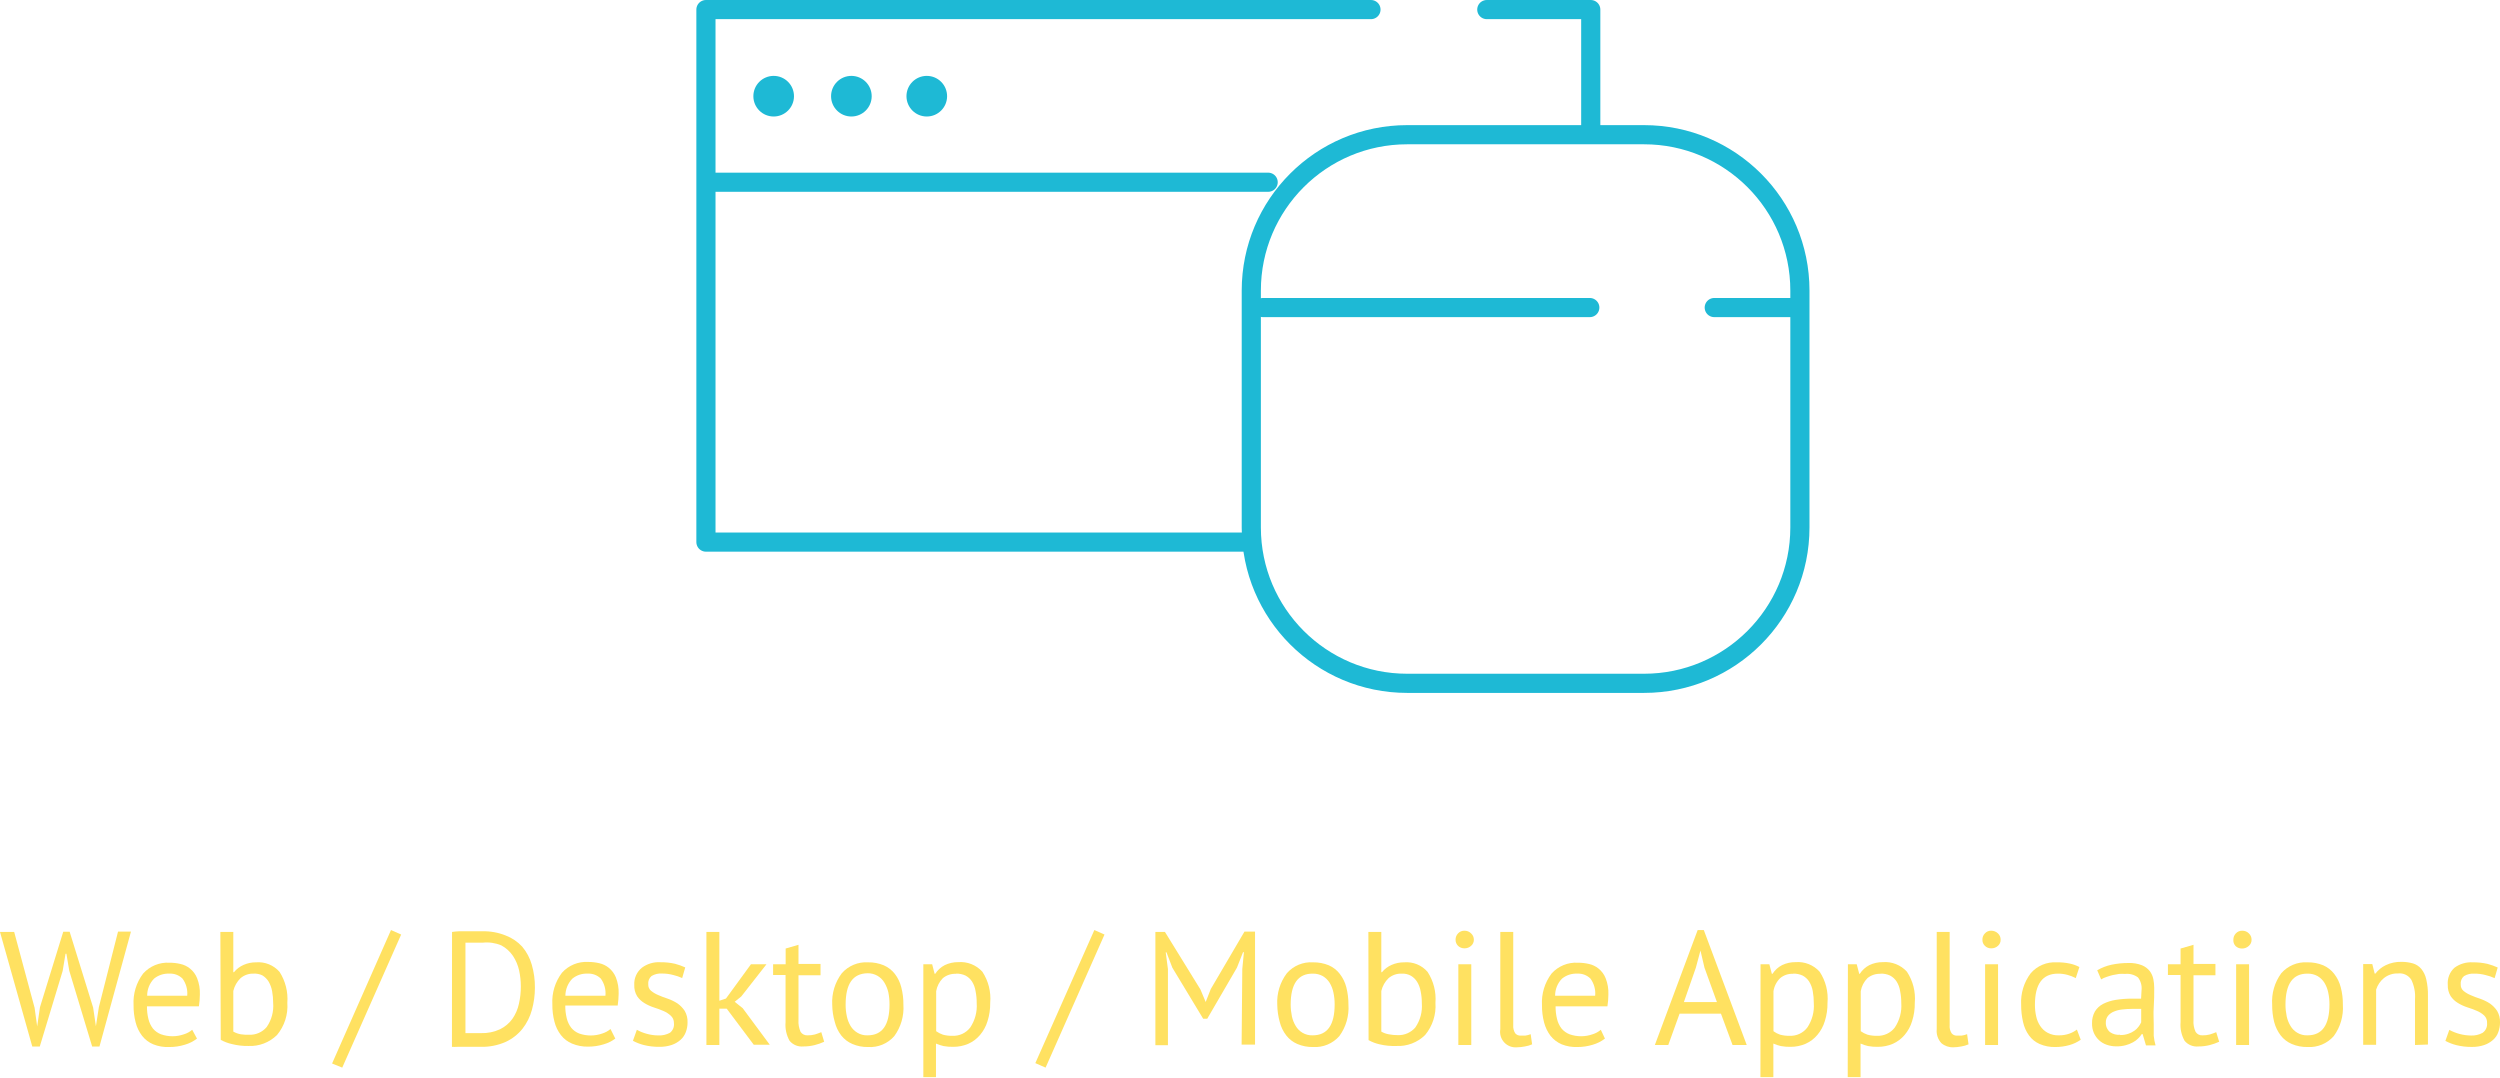
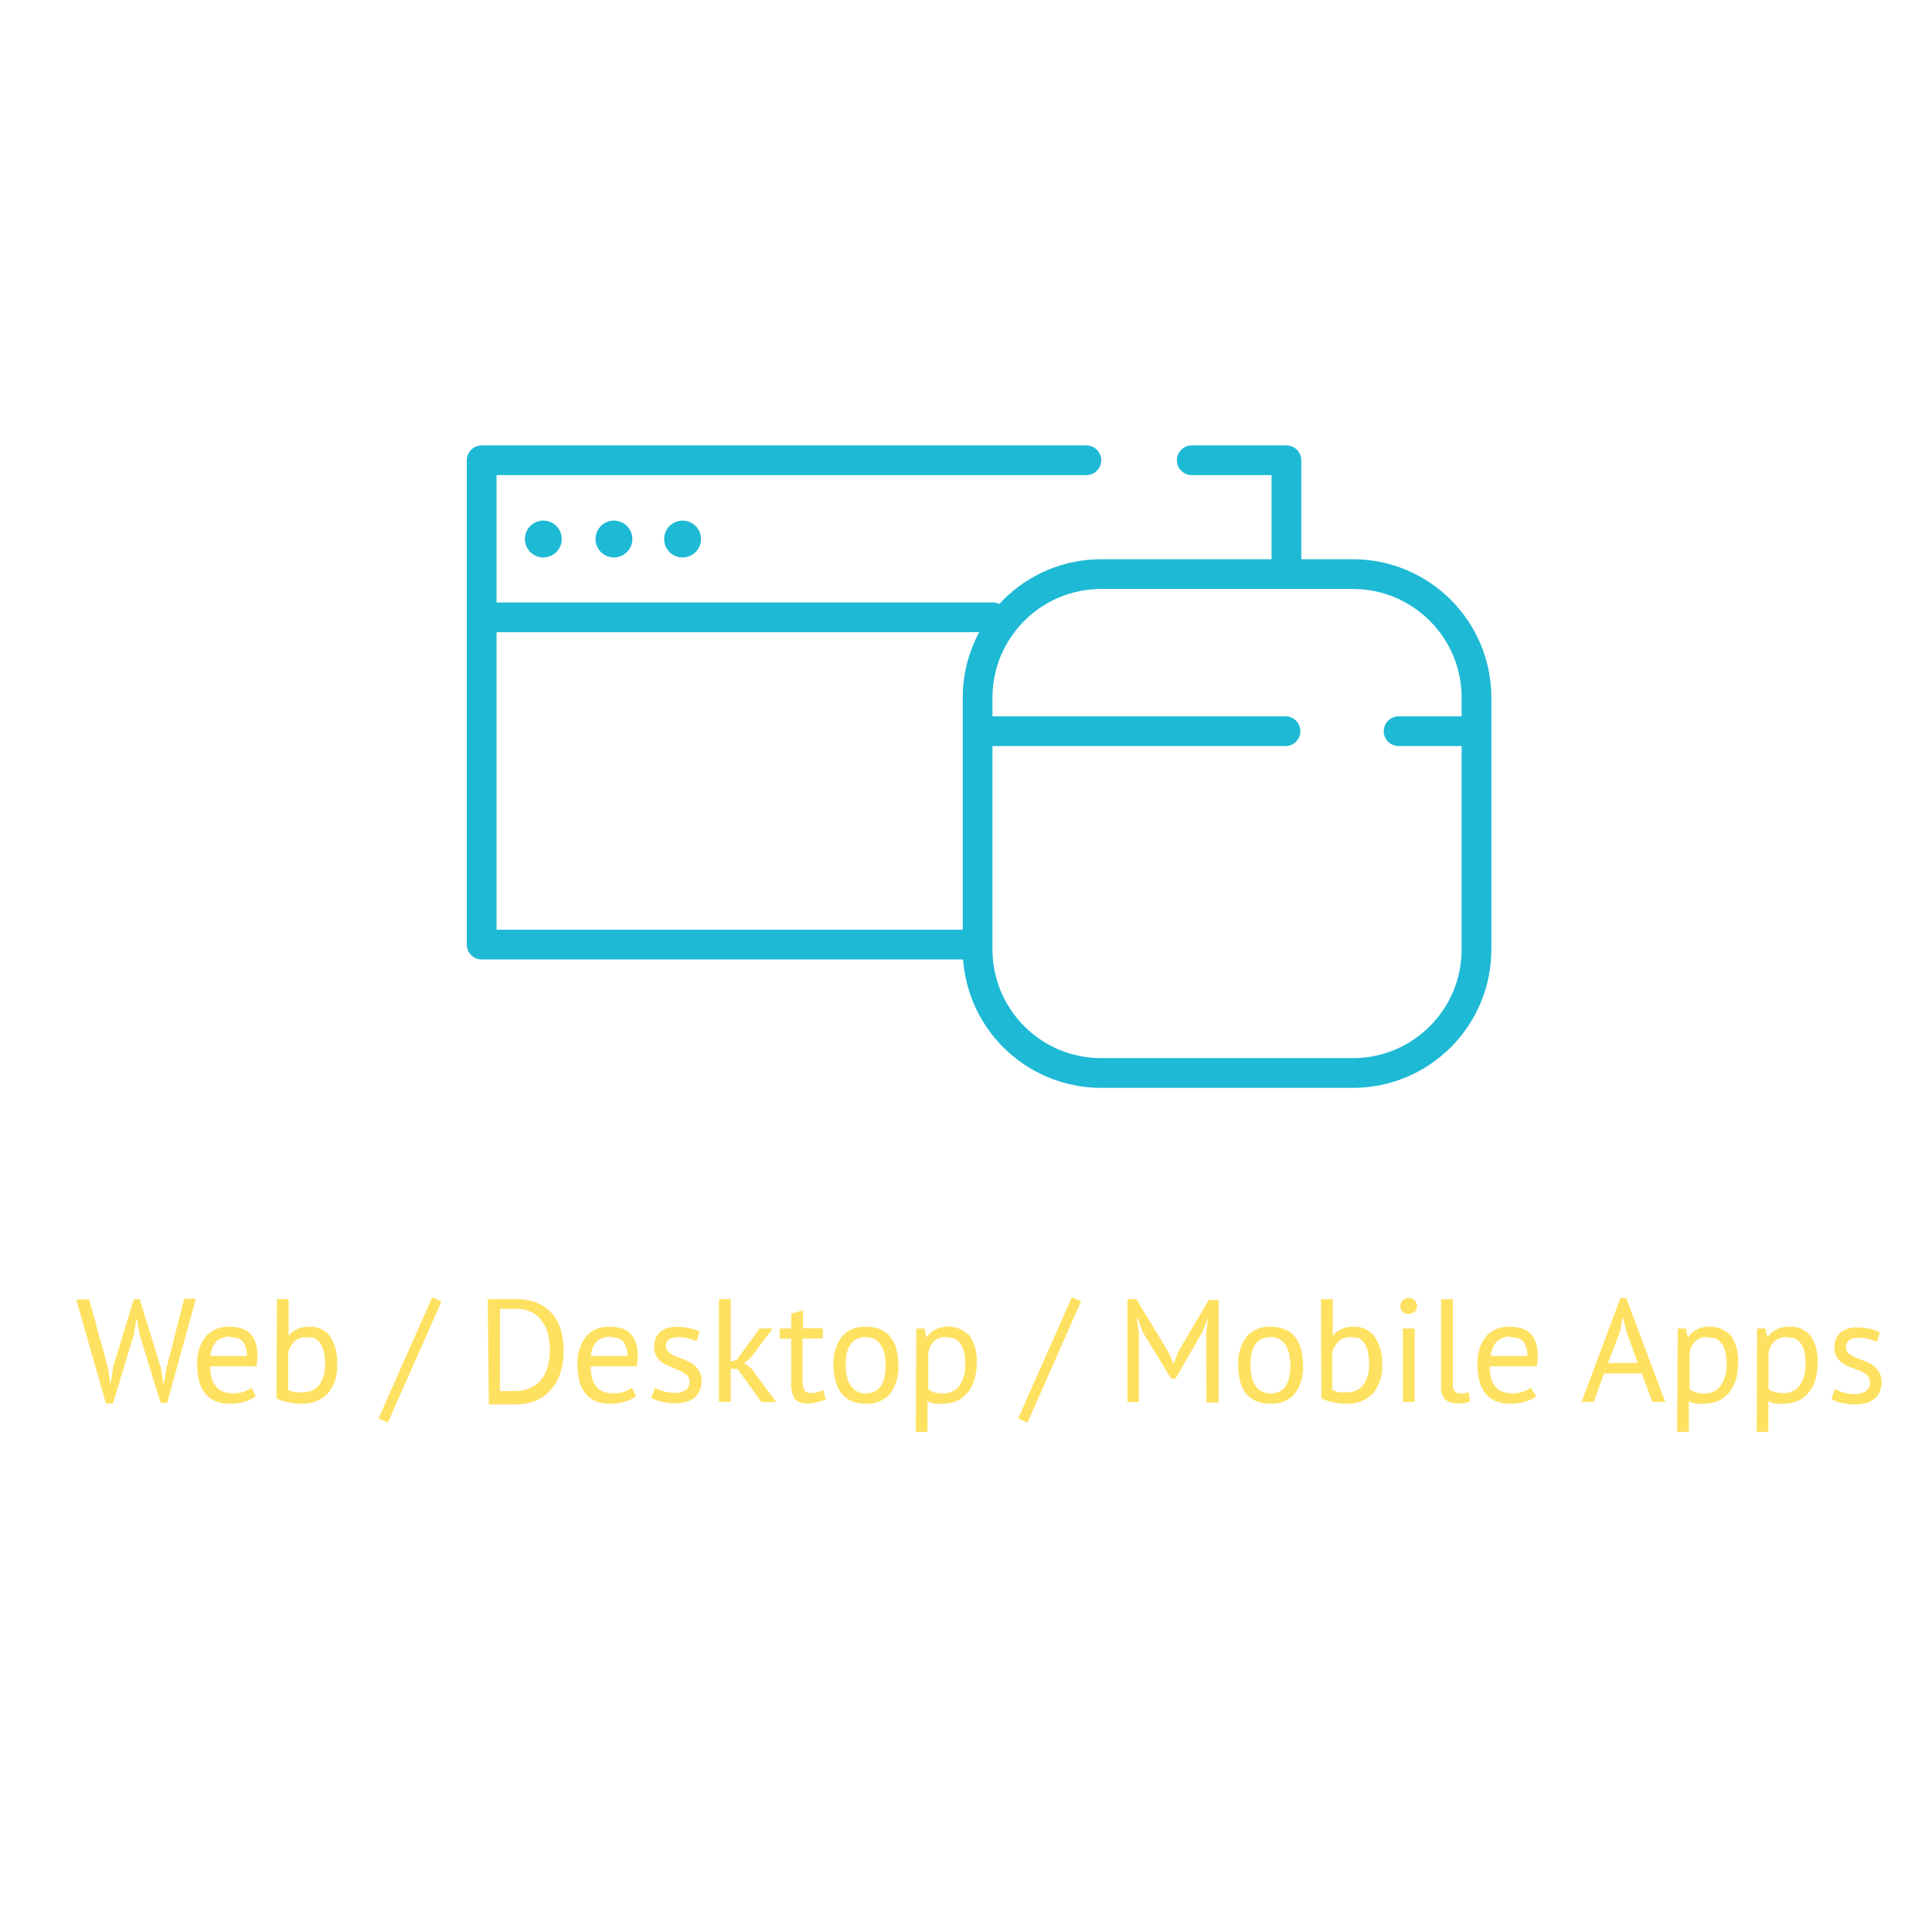
- <svg xmlns="http://www.w3.org/2000/svg" viewBox="0 0 260.93 112.44">
+ <svg xmlns="http://www.w3.org/2000/svg" viewBox="0 0 130 130">
  <defs>
    <style>.a{fill:#ffe161;}.b{fill:none;stroke:#1eb9d5;stroke-linecap:round;stroke-linejoin:round;stroke-width:2px;}.c{fill:#1eb9d5;}</style>
  </defs>
-   <path class="a" d="M3.61,105.18l.27,1.95h0l.29-2,2.43-7.88h.67l2.45,7.91.29,1.95h0l.31-2,2-7.88h1.35l-3.29,12H9.62l-2.39-7.91-.3-1.78H6.84l-.3,1.8-2.39,7.89H3.37L0,97.27H1.48Z" />
-   <path class="a" d="M20.56,108.4a3.78,3.78,0,0,1-1.27.64,5.38,5.38,0,0,1-1.62.24A4,4,0,0,1,16,109a2.88,2.88,0,0,1-1.17-.89,3.83,3.83,0,0,1-.67-1.39,6.83,6.83,0,0,1-.22-1.82,5,5,0,0,1,1-3.29,3.42,3.42,0,0,1,2.75-1.13,4.92,4.92,0,0,1,1.14.13,2.39,2.39,0,0,1,1,.48,2.43,2.43,0,0,1,.74,1,4.14,4.14,0,0,1,.29,1.71,8,8,0,0,1-.1,1.23H15.34a5.21,5.21,0,0,0,.15,1.32,2.66,2.66,0,0,0,.47,1,2.08,2.08,0,0,0,.84.6,3.61,3.61,0,0,0,2.4,0,2.37,2.37,0,0,0,.86-.47Zm-2.89-6.78a2.34,2.34,0,0,0-1.6.53,2.54,2.54,0,0,0-.71,1.78h4.18a2.61,2.61,0,0,0-.49-1.79A1.8,1.8,0,0,0,17.67,101.62Z" />
-   <path class="a" d="M23,97.27h1.35v4.2h.07a2.68,2.68,0,0,1,1-.76,3.12,3.12,0,0,1,1.3-.27,2.94,2.94,0,0,1,2.46,1,5.24,5.24,0,0,1,.81,3.23,4.73,4.73,0,0,1-1.08,3.36,4,4,0,0,1-3,1.14,6.47,6.47,0,0,1-1.71-.2,4.34,4.34,0,0,1-1.16-.44Zm3.48,4.35a2,2,0,0,0-1.37.47,2.74,2.74,0,0,0-.76,1.34v4.24a2.48,2.48,0,0,0,.78.28A4.83,4.83,0,0,0,26,108a2.28,2.28,0,0,0,1.83-.8,3.86,3.86,0,0,0,.68-2.53,6.78,6.78,0,0,0-.11-1.23,3.13,3.13,0,0,0-.37-1,2,2,0,0,0-.65-.64A1.86,1.86,0,0,0,26.45,101.62Z" />
-   <path class="a" d="M40.81,97.07l1.06.47-6.15,13.89L34.66,111Z" />
-   <path class="a" d="M47.18,97.27a6.76,6.76,0,0,1,.72-.07l.82,0h1.61a6.09,6.09,0,0,1,2.45.44A4.52,4.52,0,0,1,54.5,98.8a5.06,5.06,0,0,1,1,1.88,8.31,8.31,0,0,1,.33,2.41,8.74,8.74,0,0,1-.31,2.3,5.58,5.58,0,0,1-1,2,4.88,4.88,0,0,1-1.75,1.36,6.09,6.09,0,0,1-2.62.51h-.7l-.88,0-.84,0a4.35,4.35,0,0,1-.56,0Zm3.19,1.12h-1l-.46,0-.33,0v9.44l.32,0h.49l.49,0h.32a4.39,4.39,0,0,0,2-.41,3.47,3.47,0,0,0,1.28-1.08,4.36,4.36,0,0,0,.68-1.57,7.9,7.9,0,0,0,.2-1.83,7.81,7.81,0,0,0-.18-1.66,4.53,4.53,0,0,0-.64-1.51,3.42,3.42,0,0,0-1.22-1.1A3.91,3.91,0,0,0,50.37,98.39Z" />
-   <path class="a" d="M64.22,108.4A3.78,3.78,0,0,1,63,109a5.4,5.4,0,0,1-1.63.24,4.11,4.11,0,0,1-1.67-.32,2.85,2.85,0,0,1-1.16-.89,3.83,3.83,0,0,1-.67-1.39,6.83,6.83,0,0,1-.22-1.82,5,5,0,0,1,1-3.29,3.41,3.41,0,0,1,2.75-1.13,4.92,4.92,0,0,1,1.14.13,2.44,2.44,0,0,1,1,.48,2.52,2.52,0,0,1,.74,1,4.31,4.31,0,0,1,.29,1.71,9.51,9.51,0,0,1-.1,1.23H59a5.21,5.21,0,0,0,.15,1.32,2.66,2.66,0,0,0,.47,1,2,2,0,0,0,.83.6,3.64,3.64,0,0,0,2.41,0,2.46,2.46,0,0,0,.86-.47Zm-2.9-6.78a2.33,2.33,0,0,0-1.59.53,2.59,2.59,0,0,0-.72,1.78h4.18a2.61,2.61,0,0,0-.48-1.79A1.81,1.81,0,0,0,61.32,101.62Z" />
-   <path class="a" d="M70.34,106.78A1,1,0,0,0,70,106a2.68,2.68,0,0,0-.75-.48,10.06,10.06,0,0,0-1-.37,4.63,4.63,0,0,1-1-.46,2.42,2.42,0,0,1-.75-.71,2.08,2.08,0,0,1-.3-1.18A2.16,2.16,0,0,1,67,101a2.93,2.93,0,0,1,1.92-.57,6.53,6.53,0,0,1,1.53.16,7,7,0,0,1,1.07.38l-.32,1.11a5.13,5.13,0,0,0-.94-.32,4.36,4.36,0,0,0-1.17-.15,1.86,1.86,0,0,0-1.09.26,1,1,0,0,0-.34.87.83.83,0,0,0,.3.68,3,3,0,0,0,.75.44c.3.13.62.26,1,.38a4.73,4.73,0,0,1,1,.49,2.9,2.9,0,0,1,.75.77,2.2,2.2,0,0,1,.3,1.22,2.79,2.79,0,0,1-.18,1,2,2,0,0,1-.55.81,2.7,2.7,0,0,1-.91.53,3.88,3.88,0,0,1-1.29.2,6.43,6.43,0,0,1-1.64-.19,5,5,0,0,1-1.13-.44l.41-1.15a4.29,4.29,0,0,0,1,.41,4.51,4.51,0,0,0,1.26.18,2.29,2.29,0,0,0,1.2-.28A1.11,1.11,0,0,0,70.34,106.78Z" />
-   <path class="a" d="M75.85,105.28h-.77v3.79H73.73V97.27h1.35v7.18l.69-.23,2.61-3.58H80L77.37,104l-.69.56.84.67,2.82,3.81H78.67Z" />
-   <path class="a" d="M80.69,100.64H82V99l1.34-.39v2h2.3v1.18h-2.3v4.67a2.6,2.6,0,0,0,.22,1.24.81.81,0,0,0,.74.36,2.7,2.7,0,0,0,.75-.09c.2-.06.42-.14.67-.24l.3,1a5.48,5.48,0,0,1-1,.35,4.79,4.79,0,0,1-1.16.14,1.66,1.66,0,0,1-1.45-.59,3.38,3.38,0,0,1-.42-1.94v-4.93H80.69Z" />
-   <path class="a" d="M86.86,104.86a5,5,0,0,1,1-3.28,3.38,3.38,0,0,1,2.74-1.14,4.1,4.1,0,0,1,1.64.31,3,3,0,0,1,1.16.9,3.8,3.8,0,0,1,.67,1.4,6.8,6.8,0,0,1,.22,1.81,5,5,0,0,1-.95,3.28,3.36,3.36,0,0,1-2.74,1.14,3.93,3.93,0,0,1-1.64-.32,2.92,2.92,0,0,1-1.16-.89,3.8,3.8,0,0,1-.67-1.4A6.8,6.8,0,0,1,86.86,104.86Zm1.4,0a5.46,5.46,0,0,0,.13,1.23,3.24,3.24,0,0,0,.39,1,2.07,2.07,0,0,0,.71.7,1.9,1.9,0,0,0,1.06.27c1.53,0,2.29-1.06,2.29-3.23a6.31,6.31,0,0,0-.12-1.25,3.51,3.51,0,0,0-.4-1,2,2,0,0,0-1.77-1C89,101.61,88.26,102.69,88.26,104.86Z" />
-   <path class="a" d="M96.37,100.64h.92l.26,1h.06a2.6,2.6,0,0,1,1-.91,3.17,3.17,0,0,1,1.4-.31,3.07,3.07,0,0,1,2.52,1,5.08,5.08,0,0,1,.82,3.25,6,6,0,0,1-.28,1.91,4,4,0,0,1-.78,1.44,3.46,3.46,0,0,1-1.22.92,3.93,3.93,0,0,1-1.59.32,5,5,0,0,1-1-.08,4.53,4.53,0,0,1-.79-.26v3.5H96.37Zm3.4,1a2,2,0,0,0-1.36.45,2.55,2.55,0,0,0-.7,1.36v4.18a2.72,2.72,0,0,0,.7.36,3.51,3.51,0,0,0,1,.12,2.21,2.21,0,0,0,1.85-.86,4.05,4.05,0,0,0,.68-2.56,6,6,0,0,0-.12-1.25,2.6,2.6,0,0,0-.37-1,1.84,1.84,0,0,0-.68-.62A2.2,2.2,0,0,0,99.77,101.62Z" />
-   <path class="a" d="M114.22,97.07l1.06.47-6.15,13.89-1.07-.47Z" />
-   <path class="a" d="M129.66,101.15l.17-1.77h-.09L129.1,101,126,106.33h-.42L122.36,101l-.61-1.6h-.08l.23,1.75v7.94h-1.31V97.27h1l3.7,6,.55,1.31h0l.53-1.35,3.52-6h1.1v11.8h-1.4Z" />
-   <path class="a" d="M133.31,104.86a5,5,0,0,1,1-3.28,3.35,3.35,0,0,1,2.74-1.14,4.17,4.17,0,0,1,1.64.31,2.93,2.93,0,0,1,1.15.9,3.81,3.81,0,0,1,.68,1.4,7.24,7.24,0,0,1,.22,1.81,5,5,0,0,1-.95,3.28,3.38,3.38,0,0,1-2.74,1.14,4,4,0,0,1-1.65-.32,2.89,2.89,0,0,1-1.15-.89,3.81,3.81,0,0,1-.68-1.4A7.24,7.24,0,0,1,133.31,104.86Zm1.4,0a6.1,6.1,0,0,0,.13,1.23,3.26,3.26,0,0,0,.4,1,2,2,0,0,0,.7.7,1.94,1.94,0,0,0,1.07.27c1.52,0,2.29-1.06,2.29-3.23a5.64,5.64,0,0,0-.13-1.25,3.24,3.24,0,0,0-.39-1,2.16,2.16,0,0,0-.71-.7,2.08,2.08,0,0,0-1.06-.26C135.48,101.61,134.71,102.69,134.71,104.86Z" />
-   <path class="a" d="M142.82,97.27h1.35v4.2h.07a2.65,2.65,0,0,1,1-.76,3.17,3.17,0,0,1,1.31-.27,2.9,2.9,0,0,1,2.45,1,5.17,5.17,0,0,1,.82,3.23,4.73,4.73,0,0,1-1.08,3.36,4,4,0,0,1-3,1.14A6.47,6.47,0,0,1,144,109a4.21,4.21,0,0,1-1.16-.44Zm3.47,4.35a2,2,0,0,0-1.36.47,2.74,2.74,0,0,0-.76,1.34v4.24a2.33,2.33,0,0,0,.77.28,4.94,4.94,0,0,0,.95.09,2.31,2.31,0,0,0,1.83-.8,3.92,3.92,0,0,0,.68-2.53,6,6,0,0,0-.12-1.23,2.9,2.9,0,0,0-.37-1,1.9,1.9,0,0,0-.65-.64A1.81,1.81,0,0,0,146.29,101.62Z" />
-   <path class="a" d="M151.92,98.08a.93.93,0,0,1,.26-.66.88.88,0,0,1,.67-.28.94.94,0,0,1,.69.28.88.88,0,0,1,.29.66.82.82,0,0,1-.29.64,1,1,0,0,1-.69.26.94.94,0,0,1-.67-.26A.87.87,0,0,1,151.92,98.08Zm.29,2.56h1.35v8.43h-1.35Z" />
-   <path class="a" d="M157.94,107a1.4,1.4,0,0,0,.2.84.7.7,0,0,0,.58.25l.47,0a2.42,2.42,0,0,0,.57-.15l.15,1.06a3,3,0,0,1-.75.22,4.63,4.63,0,0,1-.83.09,1.62,1.62,0,0,1-1.74-1.89V97.27h1.35Z" />
-   <path class="a" d="M167.51,108.4a3.78,3.78,0,0,1-1.27.64,5.38,5.38,0,0,1-1.62.24A4,4,0,0,1,163,109a3,3,0,0,1-1.17-.89,4,4,0,0,1-.67-1.39,6.83,6.83,0,0,1-.22-1.82,5,5,0,0,1,1-3.29,3.42,3.42,0,0,1,2.75-1.13,5.07,5.07,0,0,1,1.15.13,2.4,2.4,0,0,1,1,.48,2.43,2.43,0,0,1,.74,1,4.14,4.14,0,0,1,.29,1.71,8,8,0,0,1-.1,1.23h-5.41a5.21,5.21,0,0,0,.15,1.32,2.66,2.66,0,0,0,.47,1,2.08,2.08,0,0,0,.84.6,3.61,3.61,0,0,0,2.4,0,2.37,2.37,0,0,0,.86-.47Zm-2.89-6.78a2.34,2.34,0,0,0-1.6.53,2.54,2.54,0,0,0-.71,1.78h4.18a2.61,2.61,0,0,0-.49-1.79A1.8,1.8,0,0,0,164.62,101.62Z" />
-   <path class="a" d="M179.62,105.8H175.3l-1.18,3.27h-1.4l4.47-12h.64l4.48,12h-1.48Zm-3.87-1.21h3.45L177.9,101l-.42-1.79h0L177,101Z" />
-   <path class="a" d="M183.75,100.64h.92l.26,1H185a2.6,2.6,0,0,1,1-.91,3.18,3.18,0,0,1,1.41-.31,3.06,3.06,0,0,1,2.51,1,5.08,5.08,0,0,1,.82,3.25,6,6,0,0,1-.28,1.91,4,4,0,0,1-.78,1.44,3.46,3.46,0,0,1-1.22.92,3.93,3.93,0,0,1-1.59.32,5,5,0,0,1-1-.08,4.19,4.19,0,0,1-.78-.26v3.5h-1.35Zm3.4,1a1.93,1.93,0,0,0-1.35.45,2.42,2.42,0,0,0-.7,1.36v4.18a2.51,2.51,0,0,0,.69.36,3.59,3.59,0,0,0,1,.12,2.2,2.2,0,0,0,1.84-.86,4.05,4.05,0,0,0,.68-2.56,6.76,6.76,0,0,0-.11-1.25,2.79,2.79,0,0,0-.38-1,1.84,1.84,0,0,0-.68-.62A2.2,2.2,0,0,0,187.15,101.62Z" />
-   <path class="a" d="M192.87,100.64h.92l.26,1h.06a2.6,2.6,0,0,1,1-.91,3.17,3.17,0,0,1,1.4-.31,3.07,3.07,0,0,1,2.52,1,5.08,5.08,0,0,1,.82,3.25,6,6,0,0,1-.28,1.91,4,4,0,0,1-.78,1.44,3.46,3.46,0,0,1-1.22.92,3.93,3.93,0,0,1-1.59.32,5,5,0,0,1-1-.08,4.53,4.53,0,0,1-.79-.26v3.5h-1.34Zm3.4,1a2,2,0,0,0-1.36.45,2.55,2.55,0,0,0-.7,1.36v4.18a2.72,2.72,0,0,0,.7.36,3.51,3.51,0,0,0,1,.12,2.21,2.21,0,0,0,1.85-.86,4.05,4.05,0,0,0,.68-2.56,6,6,0,0,0-.12-1.25,2.6,2.6,0,0,0-.37-1,1.84,1.84,0,0,0-.68-.62A2.2,2.2,0,0,0,196.27,101.62Z" />
-   <path class="a" d="M203.49,107a1.33,1.33,0,0,0,.2.84.67.67,0,0,0,.57.25l.47,0a2.62,2.62,0,0,0,.58-.15l.15,1.06a3,3,0,0,1-.75.22,4.63,4.63,0,0,1-.84.09,1.83,1.83,0,0,1-1.24-.43,1.86,1.86,0,0,1-.49-1.46V97.27h1.35Z" />
-   <path class="a" d="M206.91,98.08a.89.89,0,0,1,.26-.66.84.84,0,0,1,.66-.28,1,1,0,0,1,.7.28.87.87,0,0,1,.28.66.81.81,0,0,1-.28.64,1,1,0,0,1-.7.26.9.9,0,0,1-.66-.26A.83.83,0,0,1,206.91,98.08Zm.28,2.56h1.35v8.43h-1.35Z" />
-   <path class="a" d="M217.17,108.52a3.85,3.85,0,0,1-1.19.56,5.4,5.4,0,0,1-1.45.2,3.9,3.9,0,0,1-1.66-.32,2.73,2.73,0,0,1-1.1-.89,3.74,3.74,0,0,1-.62-1.4,7.78,7.78,0,0,1-.2-1.81,5,5,0,0,1,1-3.28,3.32,3.32,0,0,1,2.71-1.14,6,6,0,0,1,1.37.13,3.84,3.84,0,0,1,1,.36l-.38,1.16a3.86,3.86,0,0,0-.86-.34,3.73,3.73,0,0,0-1-.13q-2.4,0-2.4,3.24a5.37,5.37,0,0,0,.13,1.22,2.87,2.87,0,0,0,.42,1,2.1,2.1,0,0,0,.77.71,2.3,2.3,0,0,0,1.19.27,3.08,3.08,0,0,0,1.09-.18,2.84,2.84,0,0,0,.78-.42Z" />
-   <path class="a" d="M218.89,101.27a5.09,5.09,0,0,1,1.49-.58,8.6,8.6,0,0,1,1.78-.18,3.47,3.47,0,0,1,1.41.24,2,2,0,0,1,.81.61,2.12,2.12,0,0,1,.37.84,4.6,4.6,0,0,1,.09.91c0,.67,0,1.33-.05,2s0,1.25,0,1.82c0,.41,0,.81,0,1.18a5.38,5.38,0,0,0,.19,1h-1l-.35-1.18h-.09a2.57,2.57,0,0,1-.38.46,2.23,2.23,0,0,1-.54.4,3.45,3.45,0,0,1-.75.3,3.5,3.5,0,0,1-1,.12,3,3,0,0,1-1-.17,2.22,2.22,0,0,1-.8-.48,2.37,2.37,0,0,1-.53-.75,2.44,2.44,0,0,1-.19-1,2.4,2.4,0,0,1,.3-1.24,2.17,2.17,0,0,1,.85-.79,4.58,4.58,0,0,1,1.31-.42,11.09,11.09,0,0,1,1.7-.13H223a3.89,3.89,0,0,1,.47,0c0-.34.05-.64.05-.91a1.85,1.85,0,0,0-.37-1.3,1.9,1.9,0,0,0-1.35-.37,4.59,4.59,0,0,0-.62,0l-.67.12a6.36,6.36,0,0,0-.66.2,2.54,2.54,0,0,0-.55.25Zm2.39,6.76a2.49,2.49,0,0,0,.85-.13,2.4,2.4,0,0,0,.64-.32,1.8,1.8,0,0,0,.44-.43,2.23,2.23,0,0,0,.27-.45v-1.4l-.48,0h-.49a8.43,8.43,0,0,0-1,.06,3.06,3.06,0,0,0-.88.22,1.55,1.55,0,0,0-.61.44,1.07,1.07,0,0,0-.23.7,1.23,1.23,0,0,0,.43,1A1.56,1.56,0,0,0,221.28,108Z" />
-   <path class="a" d="M226.27,100.64h1.32V99l1.35-.39v2h2.29v1.18h-2.29v4.67a2.48,2.48,0,0,0,.22,1.24.79.79,0,0,0,.74.36,2.63,2.63,0,0,0,.74-.09,7,7,0,0,0,.67-.24l.31,1a5.88,5.88,0,0,1-1,.35,4.73,4.73,0,0,1-1.16.14,1.66,1.66,0,0,1-1.45-.59,3.38,3.38,0,0,1-.42-1.94v-4.93h-1.32Z" />
-   <path class="a" d="M233.1,98.08a.93.93,0,0,1,.26-.66.88.88,0,0,1,.67-.28.94.94,0,0,1,.69.28.87.87,0,0,1,.28.66.81.81,0,0,1-.28.64A1,1,0,0,1,234,99a.94.94,0,0,1-.67-.26A.87.87,0,0,1,233.1,98.08Zm.29,2.56h1.35v8.43h-1.35Z" />
-   <path class="a" d="M237.15,104.86a5,5,0,0,1,.95-3.28,3.36,3.36,0,0,1,2.74-1.14,4.14,4.14,0,0,1,1.64.31,2.93,2.93,0,0,1,1.15.9,3.81,3.81,0,0,1,.68,1.4,6.8,6.8,0,0,1,.22,1.81,5,5,0,0,1-.95,3.28,3.38,3.38,0,0,1-2.74,1.14,4,4,0,0,1-1.65-.32,2.89,2.89,0,0,1-1.15-.89,4,4,0,0,1-.68-1.4A7.25,7.25,0,0,1,237.15,104.86Zm1.39,0a6.1,6.1,0,0,0,.13,1.23,3.26,3.26,0,0,0,.4,1,2,2,0,0,0,.7.7,1.94,1.94,0,0,0,1.07.27c1.52,0,2.29-1.06,2.29-3.23a5.64,5.64,0,0,0-.13-1.25,3.24,3.24,0,0,0-.39-1,2.16,2.16,0,0,0-.71-.7,2.08,2.08,0,0,0-1.06-.26C239.31,101.61,238.54,102.69,238.54,104.86Z" />
-   <path class="a" d="M252.06,109.07v-4.8a4,4,0,0,0-.38-2,1.44,1.44,0,0,0-1.39-.67,2.24,2.24,0,0,0-1.47.48,2.55,2.55,0,0,0-.82,1.21v5.76h-1.35v-8.43h.95l.25,1h.07a3.05,3.05,0,0,1,1.08-.88,3.59,3.59,0,0,1,1.63-.35,4.38,4.38,0,0,1,1.21.16,1.84,1.84,0,0,1,.87.57,2.6,2.6,0,0,1,.52,1.08,7,7,0,0,1,.18,1.73v5.09Z" />
-   <path class="a" d="M259.58,106.78a1,1,0,0,0-.3-.79,2.55,2.55,0,0,0-.75-.48,10.06,10.06,0,0,0-1-.37,4.63,4.63,0,0,1-1-.46,2.42,2.42,0,0,1-.75-.71,2.08,2.08,0,0,1-.3-1.18,2.16,2.16,0,0,1,.69-1.78,2.93,2.93,0,0,1,1.92-.57,6.53,6.53,0,0,1,1.53.16,7,7,0,0,1,1.07.38l-.32,1.11a5.13,5.13,0,0,0-.94-.32,4.36,4.36,0,0,0-1.17-.15,1.86,1.86,0,0,0-1.09.26,1,1,0,0,0-.34.87.83.83,0,0,0,.3.68,3,3,0,0,0,.75.44c.3.13.62.26,1,.38a4.73,4.73,0,0,1,1,.49,2.9,2.9,0,0,1,.75.77,2.2,2.2,0,0,1,.3,1.22,2.79,2.79,0,0,1-.18,1,1.89,1.89,0,0,1-.55.81,2.7,2.7,0,0,1-.91.53,3.88,3.88,0,0,1-1.29.2,6.43,6.43,0,0,1-1.64-.19,5,5,0,0,1-1.13-.44l.41-1.15a4.86,4.86,0,0,0,2.27.59,2.29,2.29,0,0,0,1.2-.28A1.11,1.11,0,0,0,259.58,106.78Z" />
-   <line class="b" x1="178.92" y1="32.1" x2="187.53" y2="32.1" />
-   <line class="b" x1="131.82" y1="32.1" x2="165.93" y2="32.1" />
-   <line class="b" x1="74.19" y1="19.02" x2="132.36" y2="19.02" />
-   <rect class="b" x="130.6" y="14.06" width="57.26" height="57.26" rx="16.27" />
-   <polyline class="b" points="155.18 1 166.03 1 166.03 13.56" />
-   <polyline class="b" points="129.89 56.58 73.68 56.58 73.68 1 143.09 1" />
-   <circle class="c" cx="80.75" cy="10.04" r="2.12" />
-   <circle class="c" cx="88.86" cy="10.04" r="2.12" />
-   <circle class="c" cx="96.73" cy="10.04" r="2.12" />
+   <path class="a" d="M7.27,92.05l.16,1.15h0L7.61,92,9,87.42h.4l1.43,4.63L11,93.2h0L11.22,92l1.17-4.61h.79l-1.93,7H10.8L9.4,89.81l-.18-1H9.17L9,89.82l-1.4,4.62H7.13l-2-7H6Z" />
+   <path class="a" d="M17.21,93.94a2.05,2.05,0,0,1-.74.37,3,3,0,0,1-1,.14,2.48,2.48,0,0,1-1-.18,1.85,1.85,0,0,1-.68-.52,2.15,2.15,0,0,1-.39-.82,3.92,3.92,0,0,1-.13-1.07,2.91,2.91,0,0,1,.56-1.92,2,2,0,0,1,1.61-.67,3.16,3.16,0,0,1,.68.08,1.5,1.5,0,0,1,.6.28,1.42,1.42,0,0,1,.43.59,2.53,2.53,0,0,1,.17,1,4.76,4.76,0,0,1-.06.72H14.15a3,3,0,0,0,.09.77,1.39,1.39,0,0,0,.28.57,1.09,1.09,0,0,0,.48.36,2,2,0,0,0,.74.12,2,2,0,0,0,.67-.12,1.6,1.6,0,0,0,.51-.27Zm-1.7-4a1.37,1.37,0,0,0-.93.3,1.6,1.6,0,0,0-.42,1h2.45a1.52,1.52,0,0,0-.29-1A1.06,1.06,0,0,0,15.51,90Z" />
+   <path class="a" d="M18.63,87.42h.79v2.46h0a1.59,1.59,0,0,1,.57-.45,2,2,0,0,1,.77-.16,1.72,1.72,0,0,1,1.44.62,3.06,3.06,0,0,1,.48,1.89,2.78,2.78,0,0,1-.63,2,2.34,2.34,0,0,1-1.78.67,3.94,3.94,0,0,1-1-.12,2.36,2.36,0,0,1-.67-.25Zm2,2.55a1.17,1.17,0,0,0-.8.27,1.65,1.65,0,0,0-.44.78v2.49a1.32,1.32,0,0,0,.45.17,3.31,3.31,0,0,0,.55,0,1.36,1.36,0,0,0,1.08-.47,2.33,2.33,0,0,0,.4-1.49,4.18,4.18,0,0,0-.07-.72,1.83,1.83,0,0,0-.22-.57,1.15,1.15,0,0,0-.38-.38A1.09,1.09,0,0,0,20.66,90Z" />
+   <path class="a" d="M29.08,87.3l.63.27L26.1,95.72l-.63-.28Z" />
+   <path class="a" d="M32.82,87.42l.42,0,.48,0h1a3.66,3.66,0,0,1,1.43.25,2.77,2.77,0,0,1,1,.72,3.06,3.06,0,0,1,.59,1.1,5.24,5.24,0,0,1,.19,1.42,4.62,4.62,0,0,1-.19,1.34,3.18,3.18,0,0,1-.57,1.15,3,3,0,0,1-1,.8,3.54,3.54,0,0,1-1.53.3h-.41l-.52,0-.5,0a1.17,1.17,0,0,1-.32,0Zm1.87.65H34.1l-.27,0-.19,0v5.53l.19,0h.76a2.55,2.55,0,0,0,1.16-.24,2,2,0,0,0,.75-.63,2.63,2.63,0,0,0,.4-.92A4.81,4.81,0,0,0,37,90.83a4.67,4.67,0,0,0-.11-1,2.48,2.48,0,0,0-.38-.88,1.94,1.94,0,0,0-.71-.65A2.28,2.28,0,0,0,34.69,88.07Z" />
+   <path class="a" d="M42.81,93.94a2.19,2.19,0,0,1-.75.37,3,3,0,0,1-1,.14,2.45,2.45,0,0,1-1-.18,1.77,1.77,0,0,1-.68-.52,2.33,2.33,0,0,1-.4-.82,4.38,4.38,0,0,1-.12-1.07,2.86,2.86,0,0,1,.56-1.92,2,2,0,0,1,1.61-.67,3.07,3.07,0,0,1,.67.08,1.39,1.39,0,0,1,.6.28,1.43,1.43,0,0,1,.44.59,2.53,2.53,0,0,1,.17,1,4.76,4.76,0,0,1-.06.72H39.75a3.5,3.5,0,0,0,.08.77,1.52,1.52,0,0,0,.28.57,1.18,1.18,0,0,0,.49.36,2.13,2.13,0,0,0,1.41,0,1.53,1.53,0,0,0,.5-.27Zm-1.7-4a1.37,1.37,0,0,0-.93.3,1.51,1.51,0,0,0-.42,1h2.45a1.52,1.52,0,0,0-.29-1A1.06,1.06,0,0,0,41.11,90Z" />
+   <path class="a" d="M46.4,93a.59.59,0,0,0-.18-.46,1.53,1.53,0,0,0-.44-.29L45.21,92a2.8,2.8,0,0,1-.58-.27,1.6,1.6,0,0,1-.44-.42,1.18,1.18,0,0,1-.17-.69,1.25,1.25,0,0,1,.4-1,1.69,1.69,0,0,1,1.13-.34,3.7,3.7,0,0,1,.89.1,3.09,3.09,0,0,1,.63.22l-.19.65a3.48,3.48,0,0,0-.55-.19,2.49,2.49,0,0,0-.68-.08,1.17,1.17,0,0,0-.64.14.59.59,0,0,0-.2.52A.51.51,0,0,0,45,91a2.56,2.56,0,0,0,.44.26l.58.22a2.75,2.75,0,0,1,.57.28,1.71,1.71,0,0,1,.44.45,1.3,1.3,0,0,1,.18.72,1.63,1.63,0,0,1-.11.59,1.13,1.13,0,0,1-.32.48,1.56,1.56,0,0,1-.54.31,2.37,2.37,0,0,1-.75.11,3.33,3.33,0,0,1-1-.11,2.76,2.76,0,0,1-.66-.25l.23-.68a3,3,0,0,0,1.34.35,1.34,1.34,0,0,0,.7-.17A.65.65,0,0,0,46.4,93Z" />
+   <path class="a" d="M49.63,92.11h-.46v2.22h-.79V87.42h.79v4.21l.41-.14,1.53-2.1H52l-1.51,2-.41.33.5.39,1.65,2.23h-1Z" />
+   <path class="a" d="M52.46,89.39h.78v-1l.79-.22v1.2h1.34v.69H54v2.74a1.6,1.6,0,0,0,.12.73.49.49,0,0,0,.44.21,1.69,1.69,0,0,0,.43-.05l.4-.15.18.61a3.14,3.14,0,0,1-.59.2,2.44,2.44,0,0,1-.68.08,1,1,0,0,1-.85-.34A2.06,2.06,0,0,1,53.24,93V90.08h-.78Z" />
+   <path class="a" d="M56.08,91.86a3,3,0,0,1,.56-1.92,2,2,0,0,1,1.61-.67,2.35,2.35,0,0,1,1,.19,1.75,1.75,0,0,1,.68.52,2.31,2.31,0,0,1,.39.82,3.9,3.9,0,0,1,.13,1.06,3,3,0,0,1-.56,1.93,2,2,0,0,1-1.6.66,2.43,2.43,0,0,1-1-.18,1.73,1.73,0,0,1-.67-.52,2.33,2.33,0,0,1-.4-.82A4,4,0,0,1,56.08,91.86Zm.82,0a3.38,3.38,0,0,0,.08.72,1.76,1.76,0,0,0,.23.61,1.15,1.15,0,0,0,.41.41,1.14,1.14,0,0,0,.63.16c.89,0,1.34-.63,1.34-1.9a3.48,3.48,0,0,0-.07-.73,1.8,1.8,0,0,0-.24-.6,1.15,1.15,0,0,0-.41-.41,1.21,1.21,0,0,0-.62-.15Q56.9,90,56.9,91.86Z" />
+   <path class="a" d="M61.66,89.39h.54l.15.6h0a1.44,1.44,0,0,1,.59-.53,2,2,0,0,1,2.29.4,2.93,2.93,0,0,1,.49,1.9,3.62,3.62,0,0,1-.17,1.13,2.28,2.28,0,0,1-.46.84,2,2,0,0,1-.71.54,2.35,2.35,0,0,1-.94.18,2.91,2.91,0,0,1-.57,0,1.8,1.8,0,0,1-.46-.16v2.06h-.79Zm2,.58a1.11,1.11,0,0,0-.79.26,1.42,1.42,0,0,0-.41.79v2.45a1.11,1.11,0,0,0,.4.22,2,2,0,0,0,.6.07,1.32,1.32,0,0,0,1.09-.51,2.44,2.44,0,0,0,.4-1.5,4,4,0,0,0-.07-.73,1.68,1.68,0,0,0-.22-.56,1.18,1.18,0,0,0-.4-.37A1.34,1.34,0,0,0,63.65,90Z" />
+   <path class="a" d="M72.12,87.3l.62.27-3.6,8.15-.63-.28Z" />
+   <path class="a" d="M81.17,89.69l.1-1h0l-.37.95-1.8,3.12H78.8l-1.91-3.13-.35-.94h-.05l.14,1v4.65h-.77V87.42h.61L78.63,91l.33.77h0l.31-.79,2.06-3.51H82v6.91h-.82Z" />
+   <path class="a" d="M83.32,91.86a2.89,2.89,0,0,1,.56-1.92,2,2,0,0,1,1.6-.67,2.43,2.43,0,0,1,1,.19,1.65,1.65,0,0,1,.67.52,2.33,2.33,0,0,1,.4.82,4.33,4.33,0,0,1,.13,1.06,3,3,0,0,1-.56,1.93,2,2,0,0,1-1.61.66,2.35,2.35,0,0,1-1-.18,1.85,1.85,0,0,1-.68-.52,2.15,2.15,0,0,1-.39-.82A4,4,0,0,1,83.32,91.86Zm.82,0a3.38,3.38,0,0,0,.07.72,2,2,0,0,0,.23.61,1.27,1.27,0,0,0,.42.41,1.12,1.12,0,0,0,.62.16c.9,0,1.35-.63,1.35-1.9a3.47,3.47,0,0,0-.08-.73,1.79,1.79,0,0,0-.23-.6,1.24,1.24,0,0,0-.41-.41,1.25,1.25,0,0,0-.63-.15C84.59,90,84.14,90.59,84.14,91.86Z" />
+   <path class="a" d="M88.89,87.42h.79v2.46h0a1.62,1.62,0,0,1,.58-.45,1.93,1.93,0,0,1,.77-.16,1.7,1.7,0,0,1,1.43.62A3.06,3.06,0,0,1,93,91.78a2.78,2.78,0,0,1-.63,2,2.31,2.31,0,0,1-1.78.67,3.86,3.86,0,0,1-1-.12,2.45,2.45,0,0,1-.68-.25Zm2,2.55a1.16,1.16,0,0,0-.8.27,1.58,1.58,0,0,0-.45.78v2.49a1.47,1.47,0,0,0,.46.17,3.21,3.21,0,0,0,.55,0,1.33,1.33,0,0,0,1.07-.47,2.27,2.27,0,0,0,.4-1.49,3.38,3.38,0,0,0-.07-.72,1.61,1.61,0,0,0-.21-.57,1.25,1.25,0,0,0-.38-.38A1.14,1.14,0,0,0,90.93,90Z" />
+   <path class="a" d="M94.23,87.89a.56.56,0,0,1,.15-.39.5.5,0,0,1,.39-.16.56.56,0,0,1,.41.16.54.54,0,0,1,.17.39.5.5,0,0,1-.17.38.64.64,0,0,1-.41.14.56.56,0,0,1-.39-.14A.52.52,0,0,1,94.23,87.89Zm.17,1.5h.79v4.94H94.4Z" />
+   <path class="a" d="M97.76,93.12a.86.86,0,0,0,.11.49.42.42,0,0,0,.34.15l.28,0a1.17,1.17,0,0,0,.33-.09l.09.62a1.28,1.28,0,0,1-.44.13,2.32,2.32,0,0,1-.49,0,1.06,1.06,0,0,1-.73-.25,1.09,1.09,0,0,1-.28-.85V87.42h.79Z" />
+   <path class="a" d="M103.37,93.94a2.19,2.19,0,0,1-.75.37,3,3,0,0,1-1,.14,2.45,2.45,0,0,1-1-.18,1.77,1.77,0,0,1-.68-.52,2.33,2.33,0,0,1-.4-.82,4.38,4.38,0,0,1-.12-1.07,2.86,2.86,0,0,1,.56-1.92,2,2,0,0,1,1.61-.67,3.07,3.07,0,0,1,.67.08,1.39,1.39,0,0,1,.6.28,1.43,1.43,0,0,1,.44.59,2.53,2.53,0,0,1,.17,1,4.76,4.76,0,0,1-.06.72h-3.17a3,3,0,0,0,.09.77,1.37,1.37,0,0,0,.27.57,1.18,1.18,0,0,0,.49.36,2,2,0,0,0,.74.12,2,2,0,0,0,.67-.12,1.53,1.53,0,0,0,.5-.27Zm-1.7-4a1.37,1.37,0,0,0-.93.3,1.51,1.51,0,0,0-.42,1h2.45a1.52,1.52,0,0,0-.29-1A1.06,1.06,0,0,0,101.67,90Z" />
+   <path class="a" d="M110.47,92.42h-2.54l-.69,1.91h-.82l2.62-7h.38l2.63,7h-.87Zm-2.27-.71h2l-.76-2.11-.25-1h0L109,89.62Z" />
+   <path class="a" d="M112.89,89.39h.54l.15.6h0a1.5,1.5,0,0,1,.59-.53,2,2,0,0,1,2.29.4,2.93,2.93,0,0,1,.49,1.9,4,4,0,0,1-.16,1.13,2.6,2.6,0,0,1-.46.84,2.13,2.13,0,0,1-.72.54,2.34,2.34,0,0,1-.93.18,3,3,0,0,1-.58,0,2,2,0,0,1-.46-.16v2.06h-.79Zm2,.58a1.11,1.11,0,0,0-.79.26,1.42,1.42,0,0,0-.41.79v2.45a1.2,1.2,0,0,0,.4.22,2,2,0,0,0,.61.07,1.31,1.31,0,0,0,1.08-.51,2.44,2.44,0,0,0,.4-1.5,4,4,0,0,0-.07-.73,1.68,1.68,0,0,0-.22-.56,1.18,1.18,0,0,0-.4-.37A1.34,1.34,0,0,0,114.88,90Z" />
+   <path class="a" d="M118.23,89.39h.55l.15.6h0a1.57,1.57,0,0,1,.59-.53,1.85,1.85,0,0,1,.83-.19,1.79,1.79,0,0,1,1.47.59,3,3,0,0,1,.48,1.9,3.63,3.63,0,0,1-.16,1.13,2.43,2.43,0,0,1-.46.84,2.1,2.1,0,0,1-.71.54,2.39,2.39,0,0,1-.94.18,3.09,3.09,0,0,1-.58,0,2.11,2.11,0,0,1-.46-.16v2.06h-.79Zm2,.58a1.14,1.14,0,0,0-.8.26A1.48,1.48,0,0,0,119,91v2.45a1.25,1.25,0,0,0,.41.22,2,2,0,0,0,.6.07,1.28,1.28,0,0,0,1.08-.51,2.37,2.37,0,0,0,.4-1.5,4.07,4.07,0,0,0-.06-.73,1.5,1.5,0,0,0-.23-.56,1.06,1.06,0,0,0-.39-.37A1.34,1.34,0,0,0,120.23,90Z" />
+   <path class="a" d="M125.82,93a.59.59,0,0,0-.18-.46,1.53,1.53,0,0,0-.44-.29l-.58-.21a3,3,0,0,1-.57-.27,1.6,1.6,0,0,1-.44-.42,1.18,1.18,0,0,1-.18-.69,1.26,1.26,0,0,1,.41-1,1.67,1.67,0,0,1,1.12-.34,3.73,3.73,0,0,1,.9.1,3.09,3.09,0,0,1,.63.22l-.19.65a3.87,3.87,0,0,0-.55-.19,2.51,2.51,0,0,0-.69-.08,1.13,1.13,0,0,0-.63.14.59.59,0,0,0-.21.52.49.49,0,0,0,.18.4,2.56,2.56,0,0,0,.44.26l.57.22a2.83,2.83,0,0,1,.58.28,1.71,1.71,0,0,1,.44.45,1.3,1.3,0,0,1,.18.72,1.63,1.63,0,0,1-.11.59,1.13,1.13,0,0,1-.32.48,1.56,1.56,0,0,1-.54.31,2.37,2.37,0,0,1-.75.11,3.33,3.33,0,0,1-1-.11,2.61,2.61,0,0,1-.66-.25l.23-.68a2.48,2.48,0,0,0,.6.24,2.65,2.65,0,0,0,.74.11,1.37,1.37,0,0,0,.7-.17A.65.65,0,0,0,125.82,93Z" />
+   <line class="b" x1="94.11" y1="49.2" x2="99.16" y2="49.2" />
+   <line class="b" x1="66.49" y1="49.2" x2="86.5" y2="49.2" />
+   <line class="b" x1="32.71" y1="41.54" x2="66.81" y2="41.54" />
+   <rect class="b" x="65.78" y="38.63" width="33.57" height="33.57" rx="8.32" />
+   <polyline class="b" points="80.19 30.97 86.56 30.97 86.56 38.34" />
+   <polyline class="b" points="65.37 63.56 32.41 63.56 32.41 30.97 73.1 30.97" />
+   <circle class="c" cx="36.56" cy="36.27" r="1.24" />
+   <circle class="c" cx="41.31" cy="36.27" r="1.24" />
+   <circle class="c" cx="45.93" cy="36.27" r="1.24" />
</svg>
